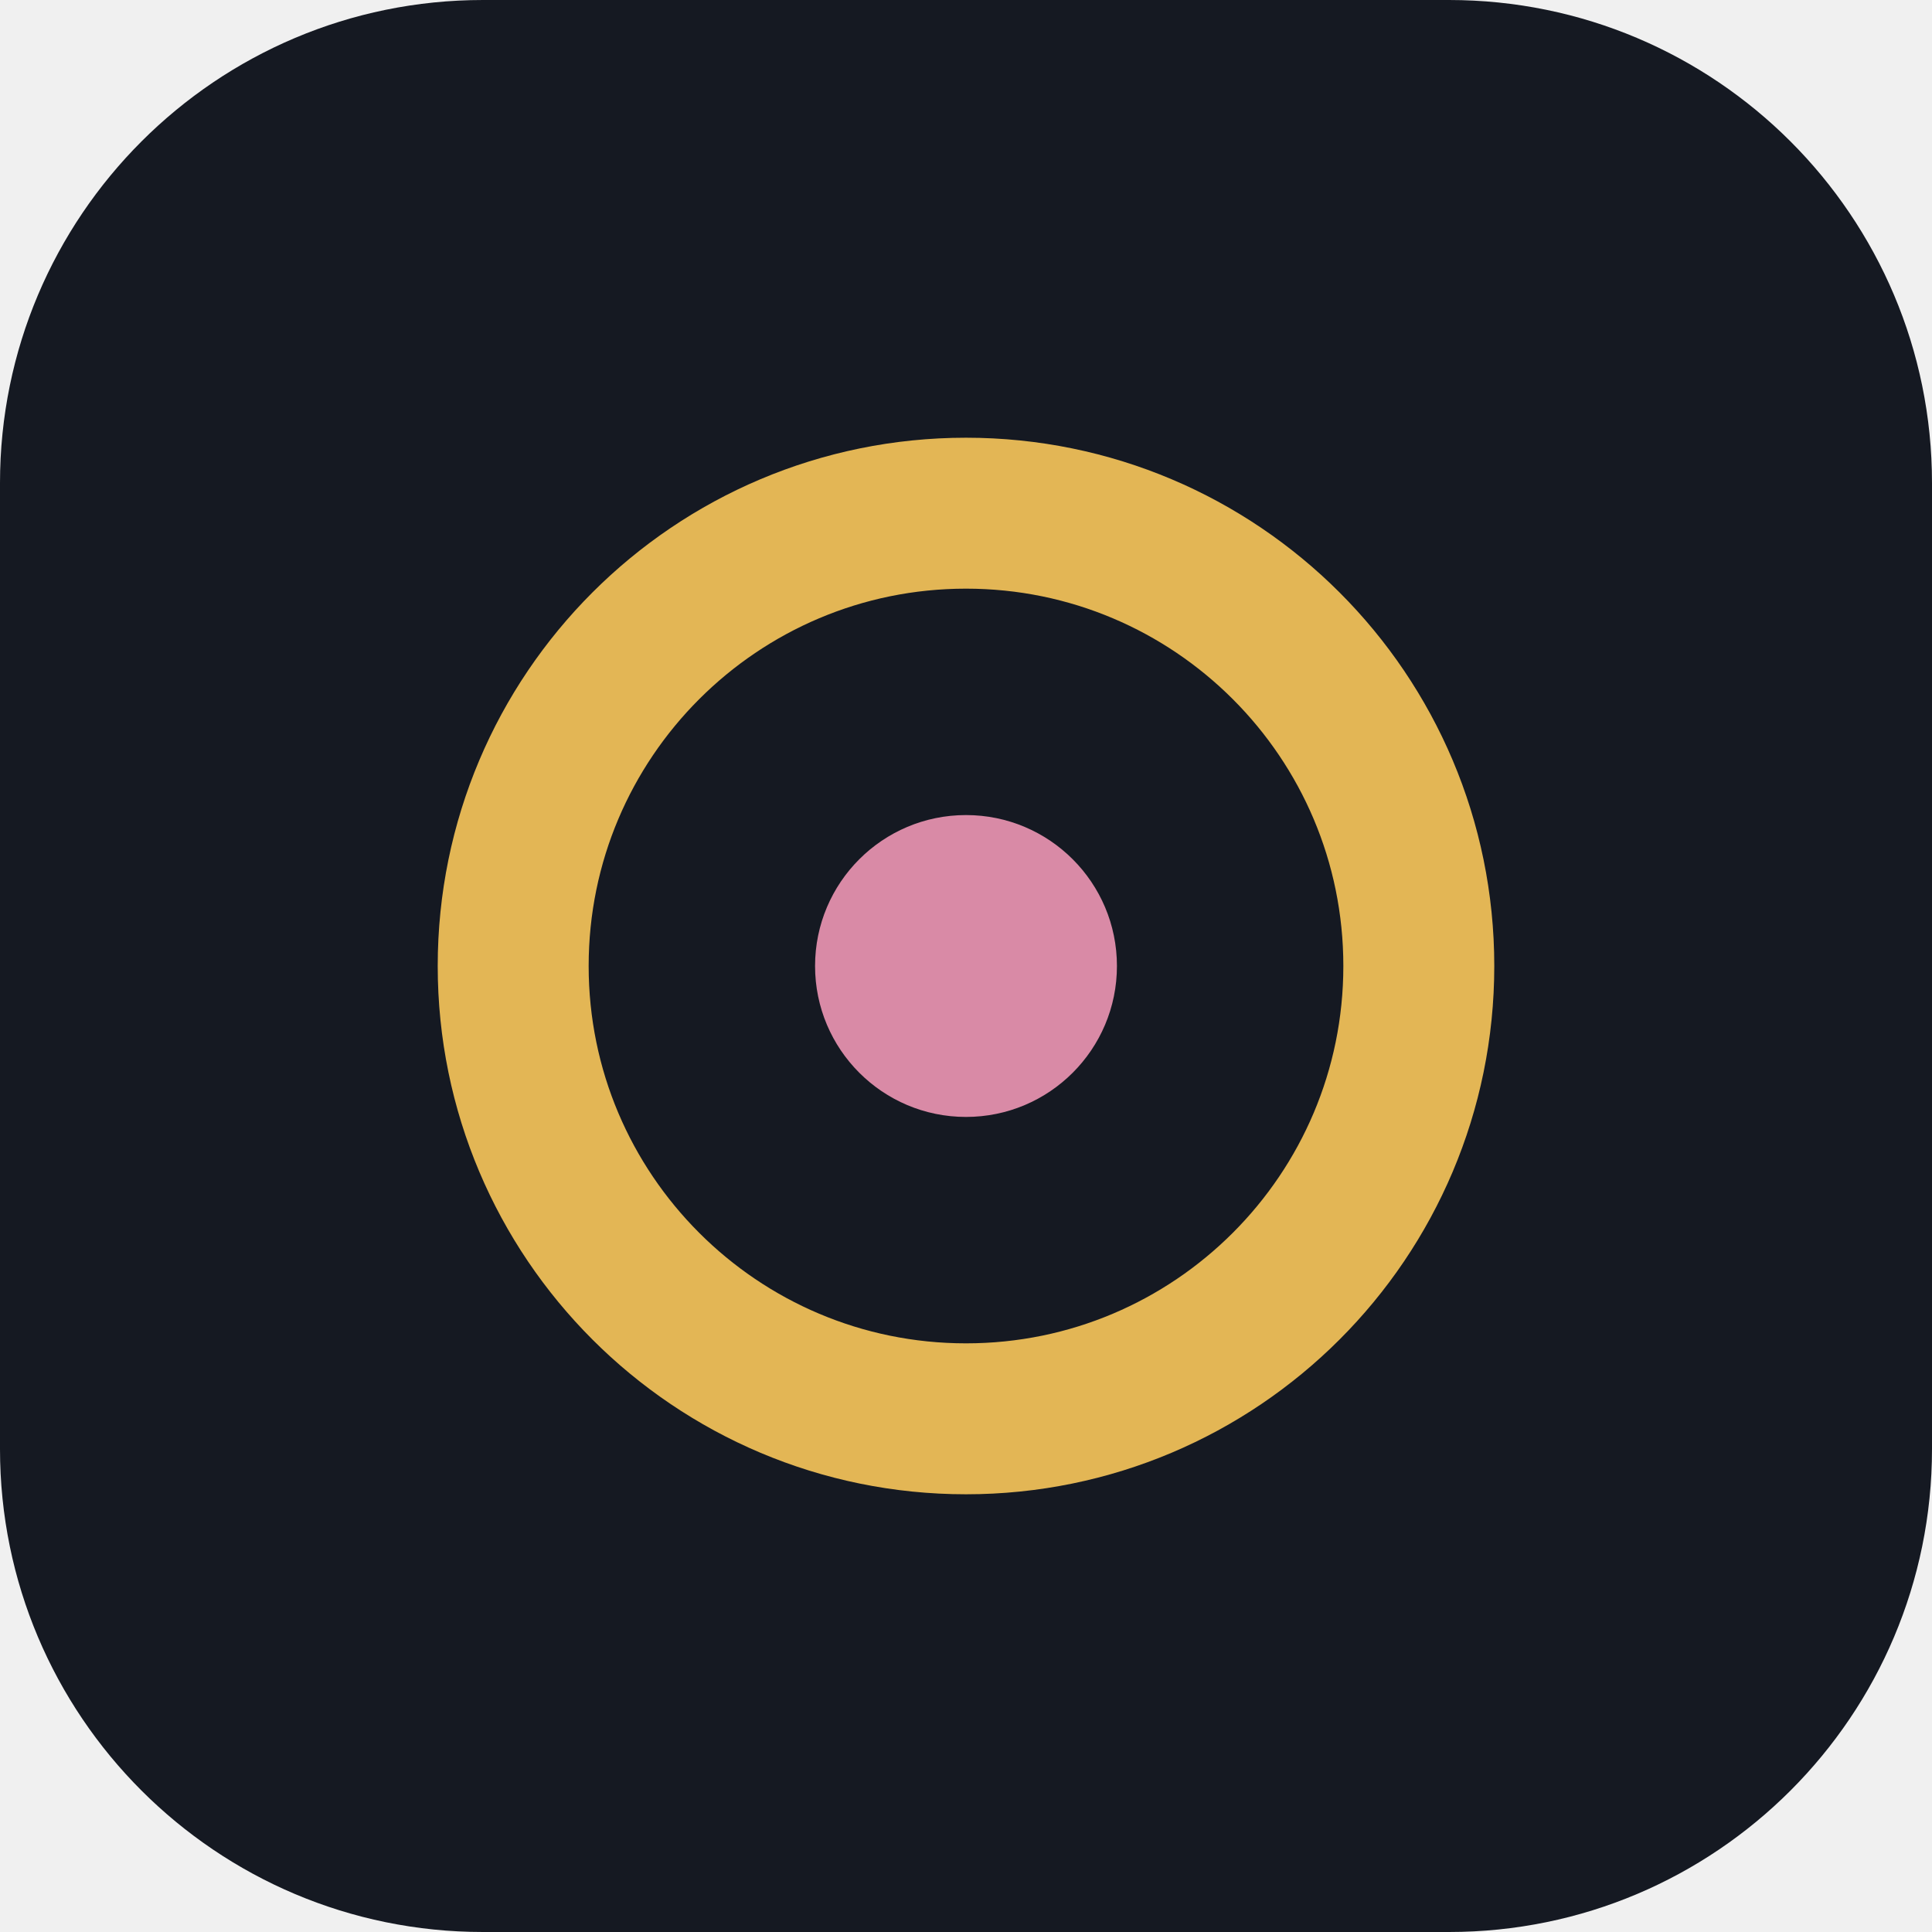
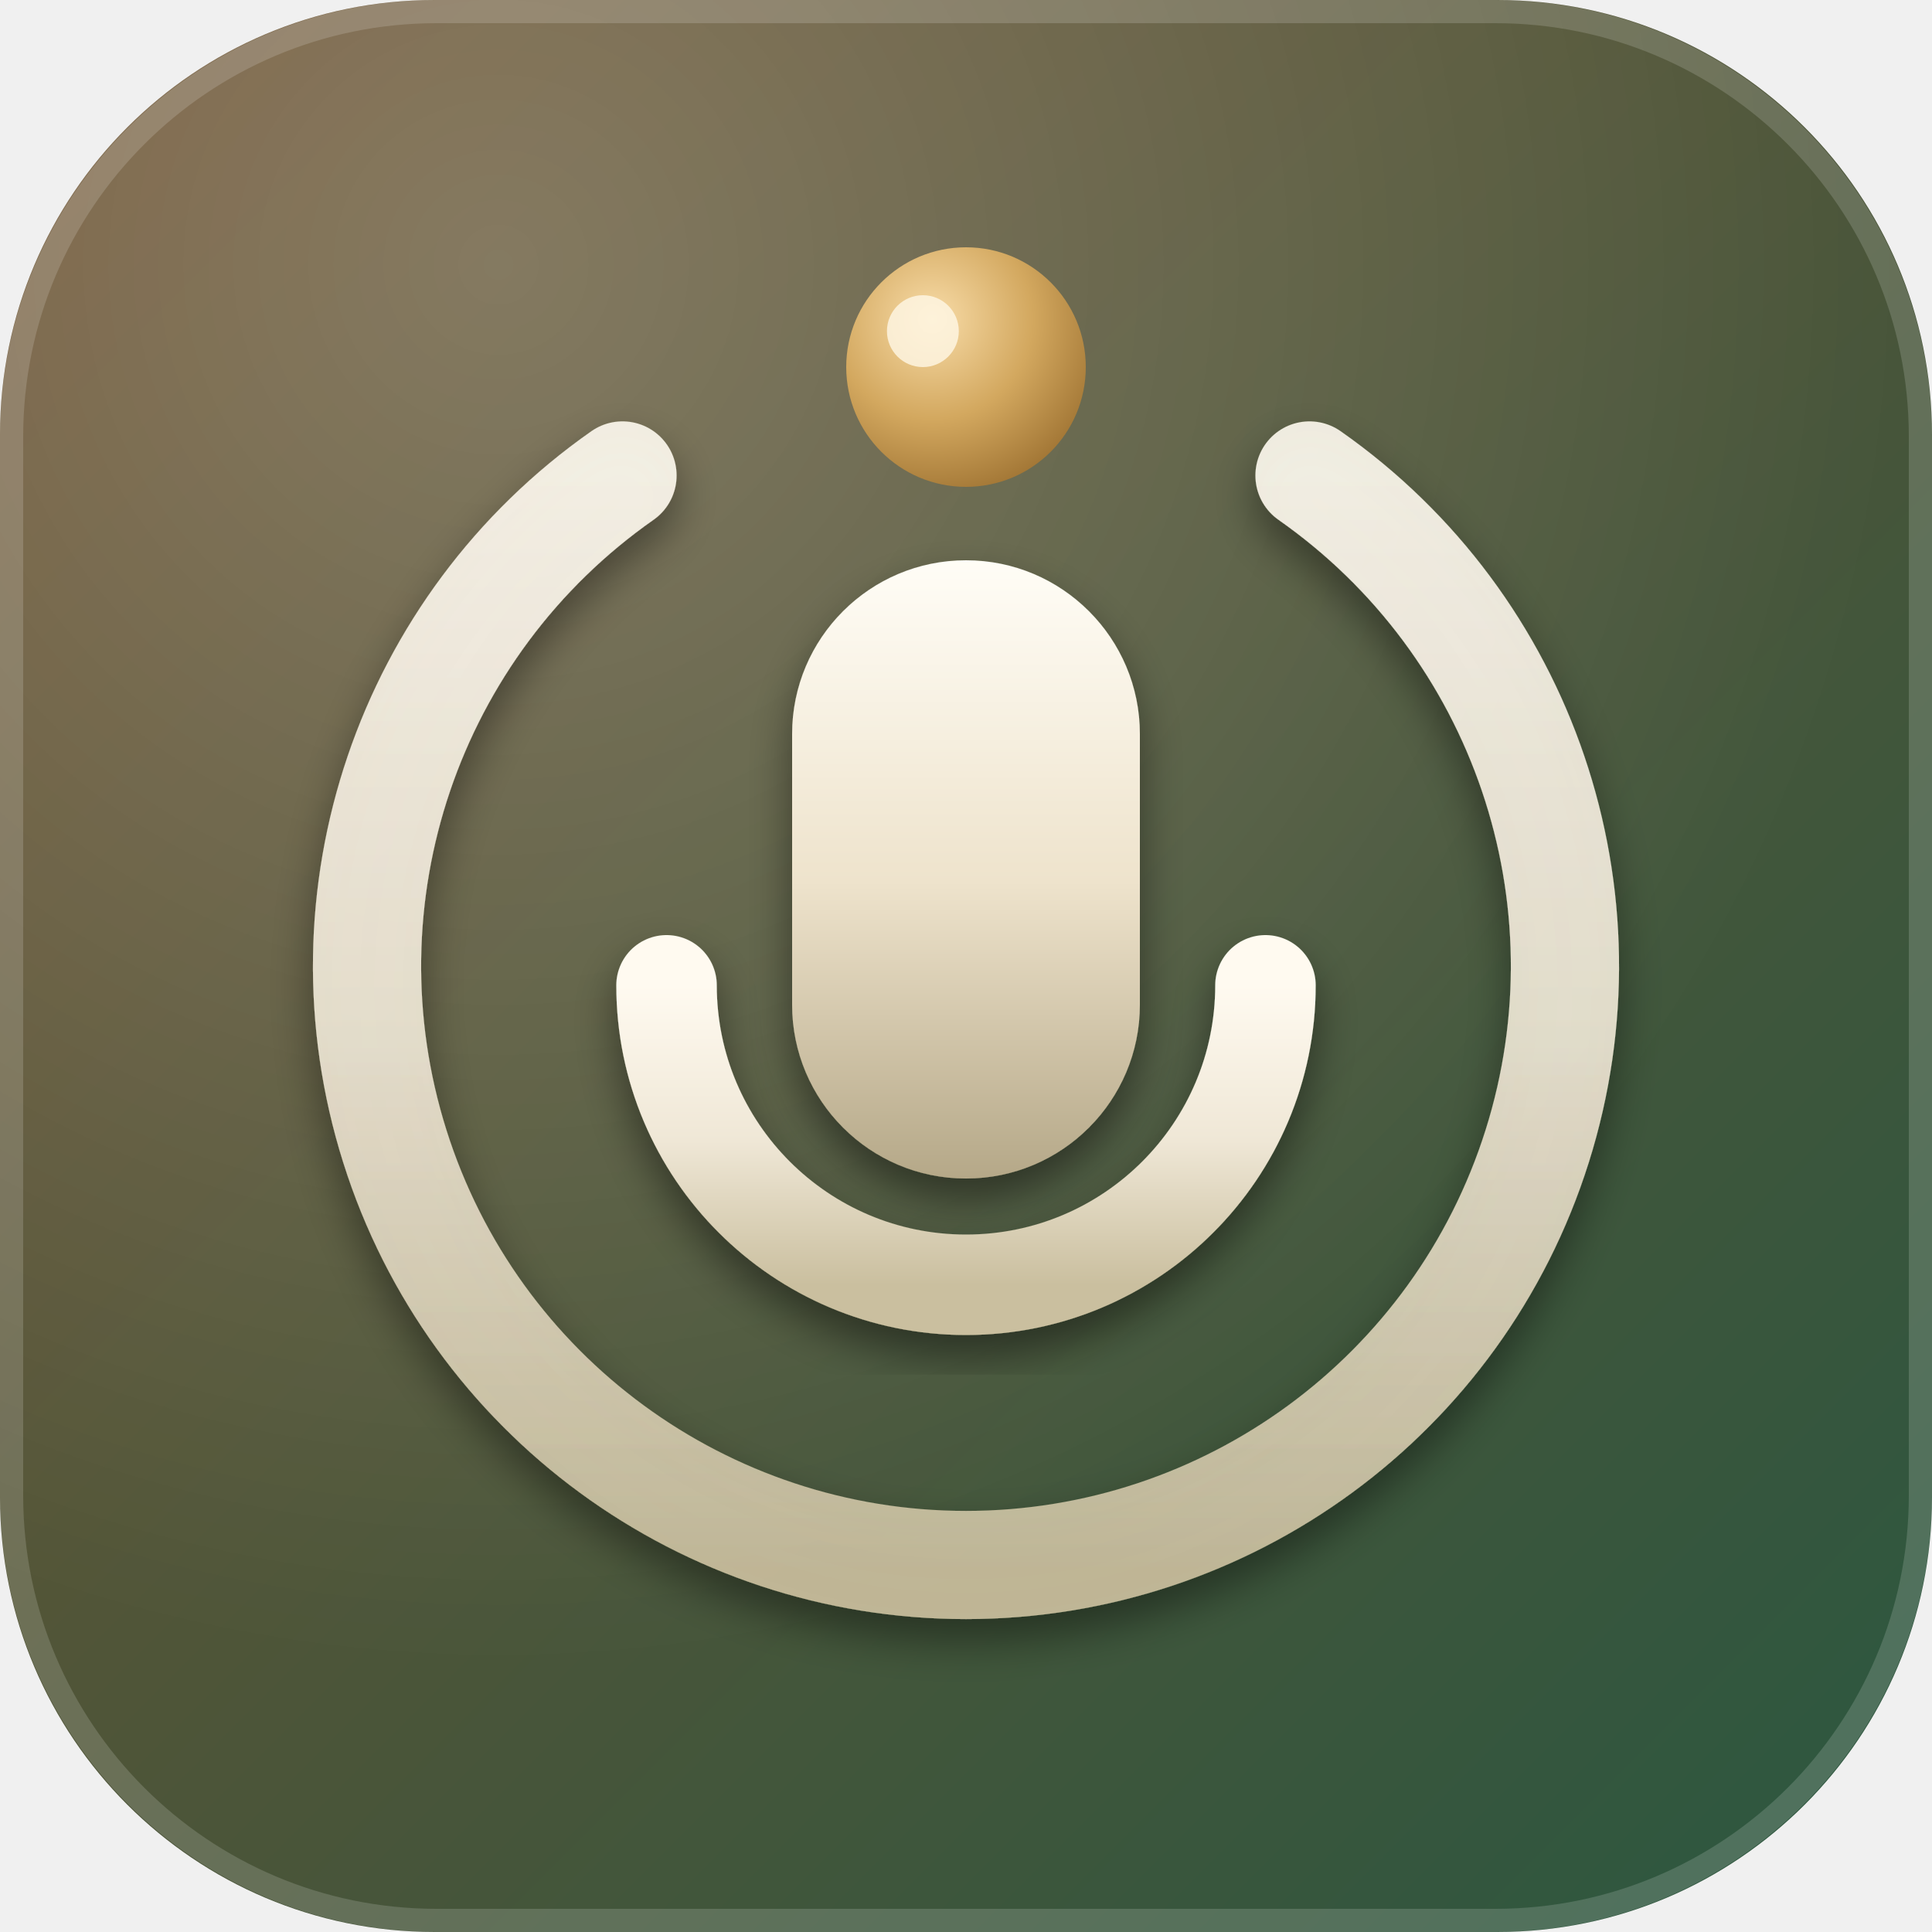
- <svg xmlns="http://www.w3.org/2000/svg" viewBox="0 0 64 64">
-   <rect width="64" height="64" rx="16" fill="#151922" />
-   <circle cx="32" cy="32" r="15" fill="none" stroke="#E3B655" stroke-width="5" />
-   <circle cx="32" cy="32" r="5" fill="#D98AA6" />
+ <svg xmlns="http://www.w3.org/2000/svg" width="64" height="64" viewBox="0 0 100 100" role="img" aria-label="NeoRecall">
+   <defs>
+     <linearGradient id="nrt-tile" x1="0%" y1="0%" x2="100%" y2="100%">
+       <stop offset="0%" stop-color="#705331" />
+       <stop offset="100%" stop-color="#2A5740" />
+     </linearGradient>
+     <radialGradient id="nrt-shine" cx="26%" cy="14%" r="72%">
+       <stop offset="0%" stop-color="#ffffff" stop-opacity="0.22" />
+       <stop offset="100%" stop-color="#ffffff" stop-opacity="0" />
+     </radialGradient>
+     <linearGradient id="nrt-capsule" x1="0%" y1="0%" x2="0%" y2="100%">
+       <stop offset="0%" stop-color="#fffdf6" />
+       <stop offset="52%" stop-color="#eee3cc" />
+       <stop offset="100%" stop-color="#b5a888" />
+     </linearGradient>
+     <radialGradient id="nrt-node" cx="36%" cy="30%" r="80%">
+       <stop offset="0%" stop-color="#f8dca8" />
+       <stop offset="52%" stop-color="#d3a85f" />
+       <stop offset="100%" stop-color="#9b6f2f" />
+     </radialGradient>
+     <linearGradient id="nrt-tube" x1="0%" y1="0%" x2="0%" y2="100%">
+       <stop offset="0%" stop-color="#fffaf0" />
+       <stop offset="52%" stop-color="#efe7d6" />
+       <stop offset="100%" stop-color="#cabf9f" />
+     </linearGradient>
+     <filter id="nrt-sh" x="-30%" y="-30%" width="160%" height="160%">
+       <feDropShadow dx="0" dy="1.1" stdDeviation="1.1" flood-color="#000000" flood-opacity="0.45" />
+     </filter>
+     <clipPath id="nrt-tc">
+       <rect width="100" height="100" rx="22.5" />
+     </clipPath>
+   </defs>
+   <g clip-path="url(#nrt-tc)">
+     <rect width="100" height="100" fill="url(#nrt-tile)" />
+     <rect width="100" height="100" fill="url(#nrt-shine)" />
+     <path d="M 67.78 24.61 A 31 31 0 1 1 32.22 24.61" fill="none" stroke="url(#nrt-tube)" stroke-width="5.6" stroke-linecap="round" stroke-opacity="0.9" filter="url(#nrt-sh)" />
+     <circle cx="50" cy="19" r="6.2" fill="url(#nrt-node)" />
+     <circle cx="47.768" cy="17.14" r="1.86" fill="#fff7e6" fill-opacity="0.8" />
+     <rect x="41" y="29" width="18" height="32" rx="9" fill="url(#nrt-capsule)" filter="url(#nrt-sh)" />
+     <path d="M 34.5 51 A 15.5 15.5 0 0 0 65.5 51" fill="none" stroke="url(#nrt-tube)" stroke-width="5.2" stroke-linecap="round" filter="url(#nrt-sh)" />
+   </g>
+   <rect x="0.6" y="0.6" width="98.8" height="98.8" rx="22" fill="none" stroke="#ffffff" stroke-opacity="0.16" stroke-width="1.2" />
</svg>
